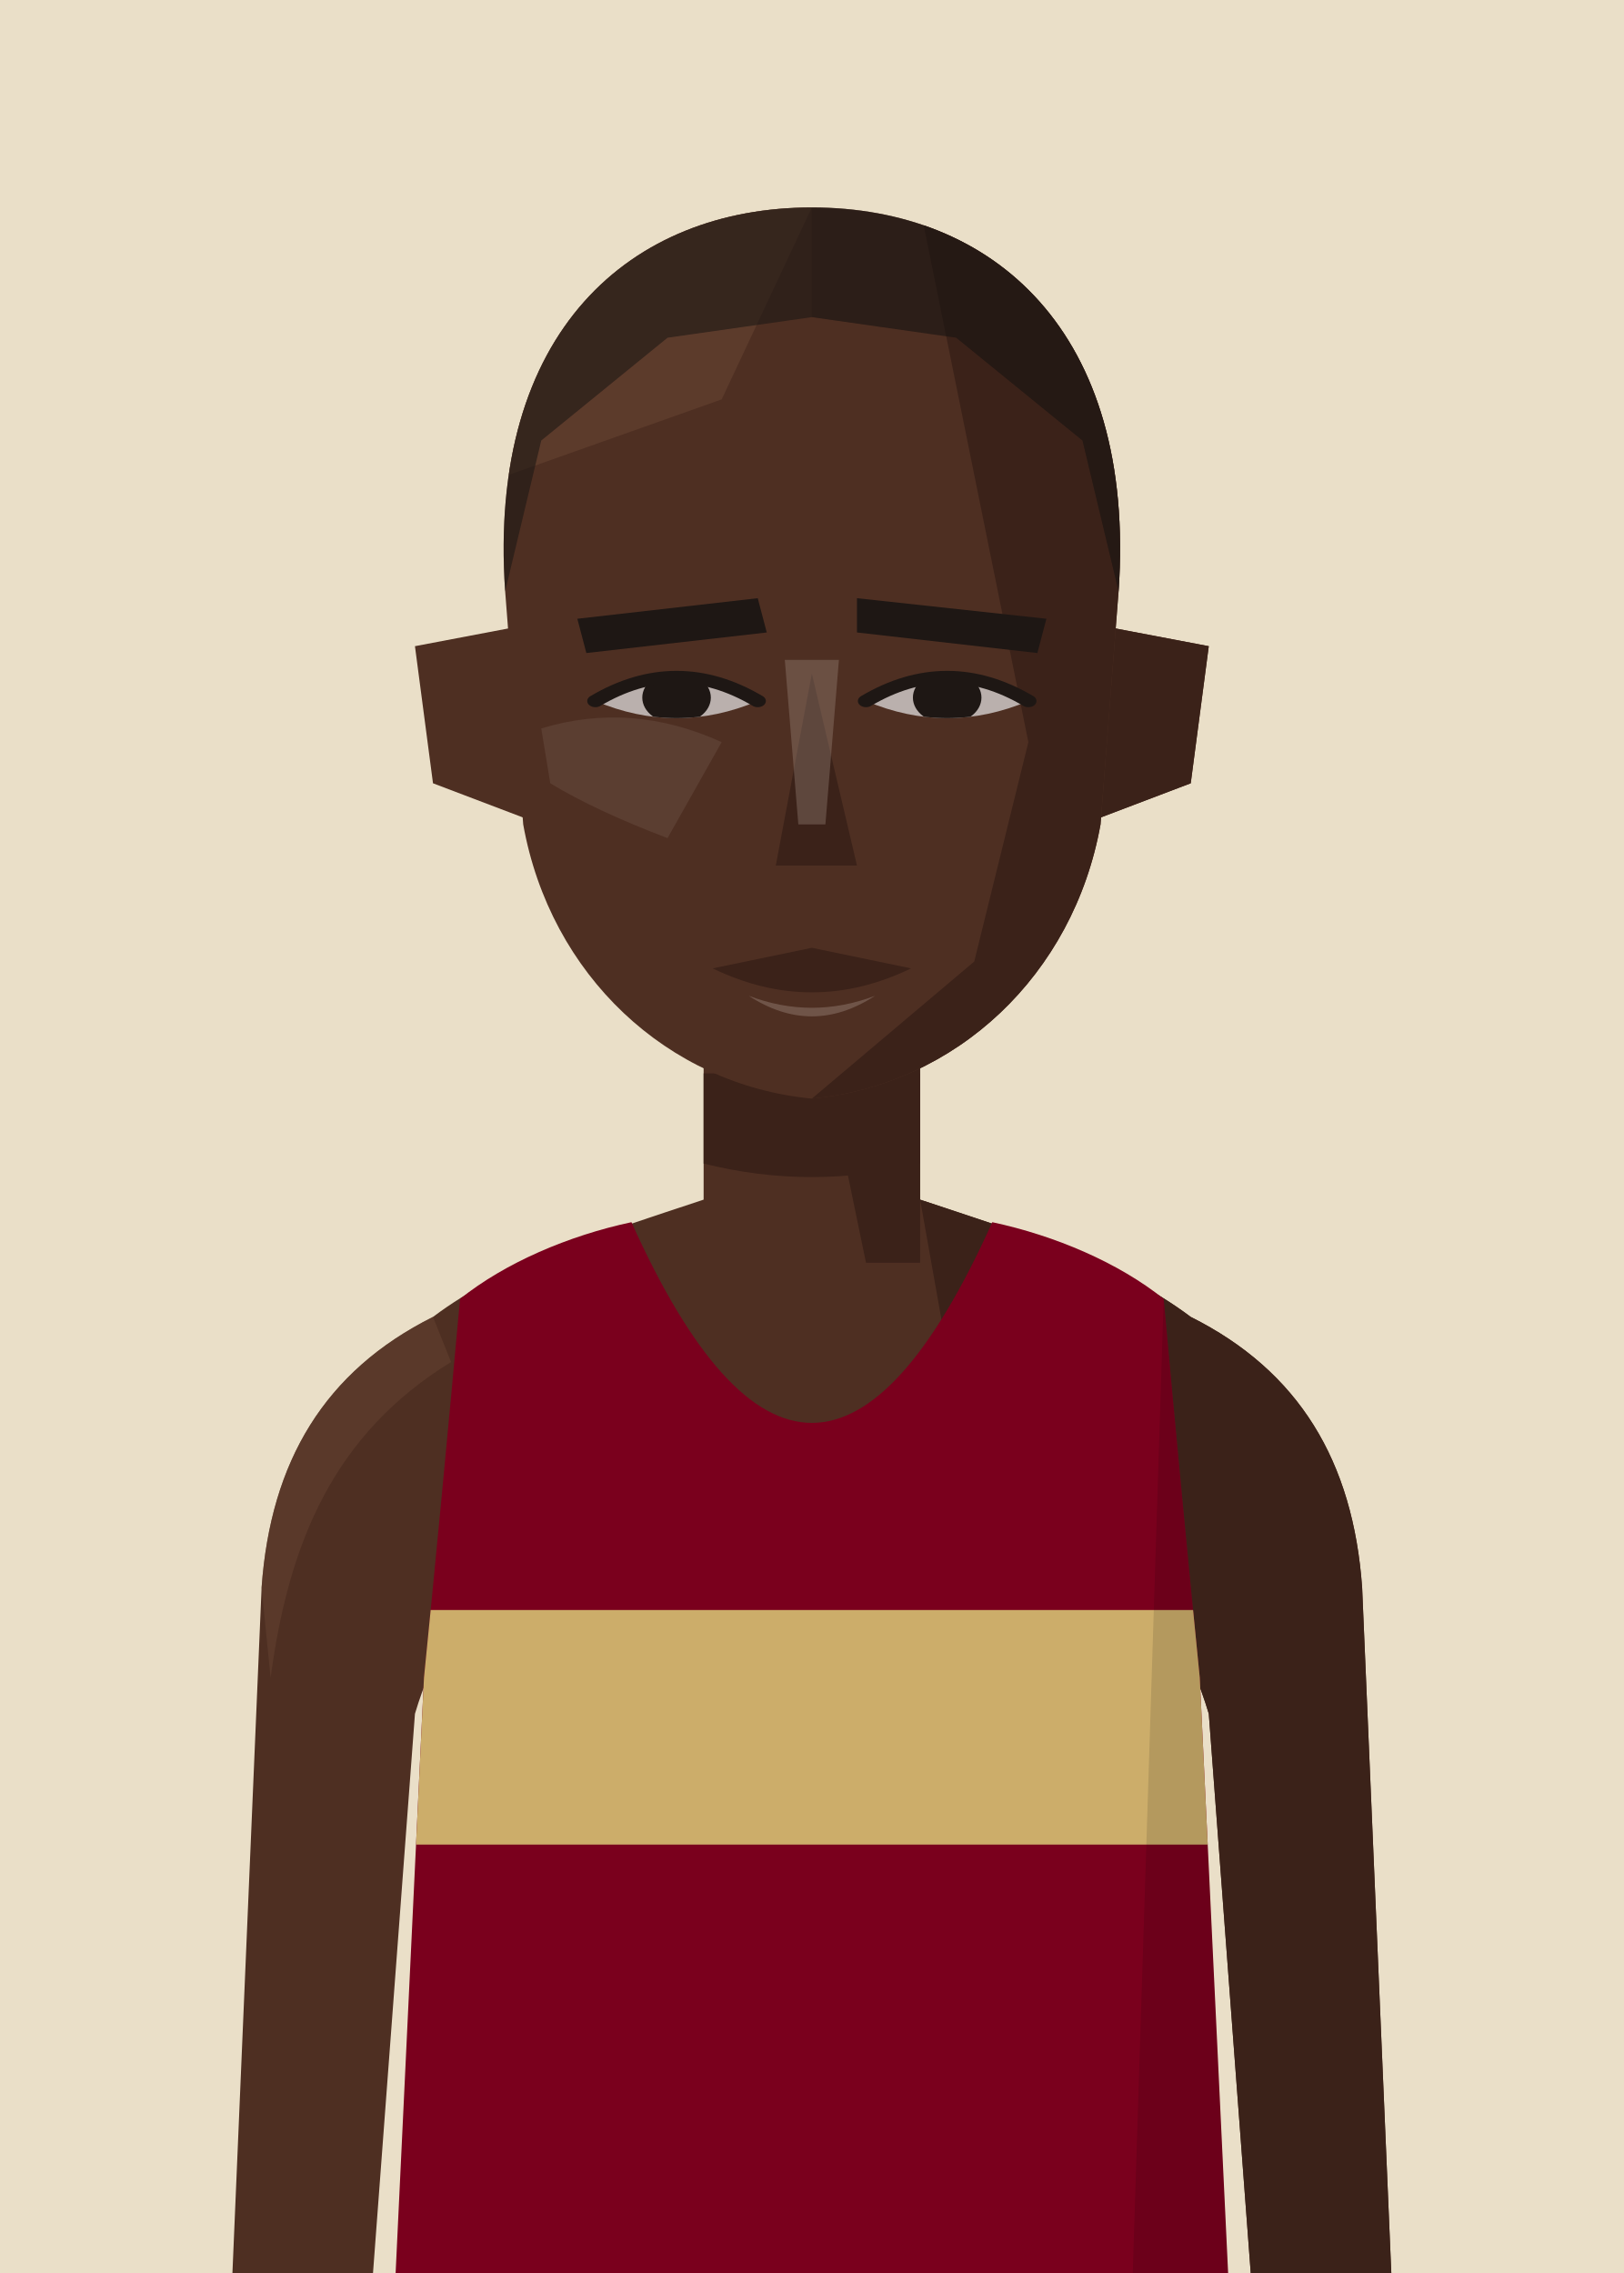
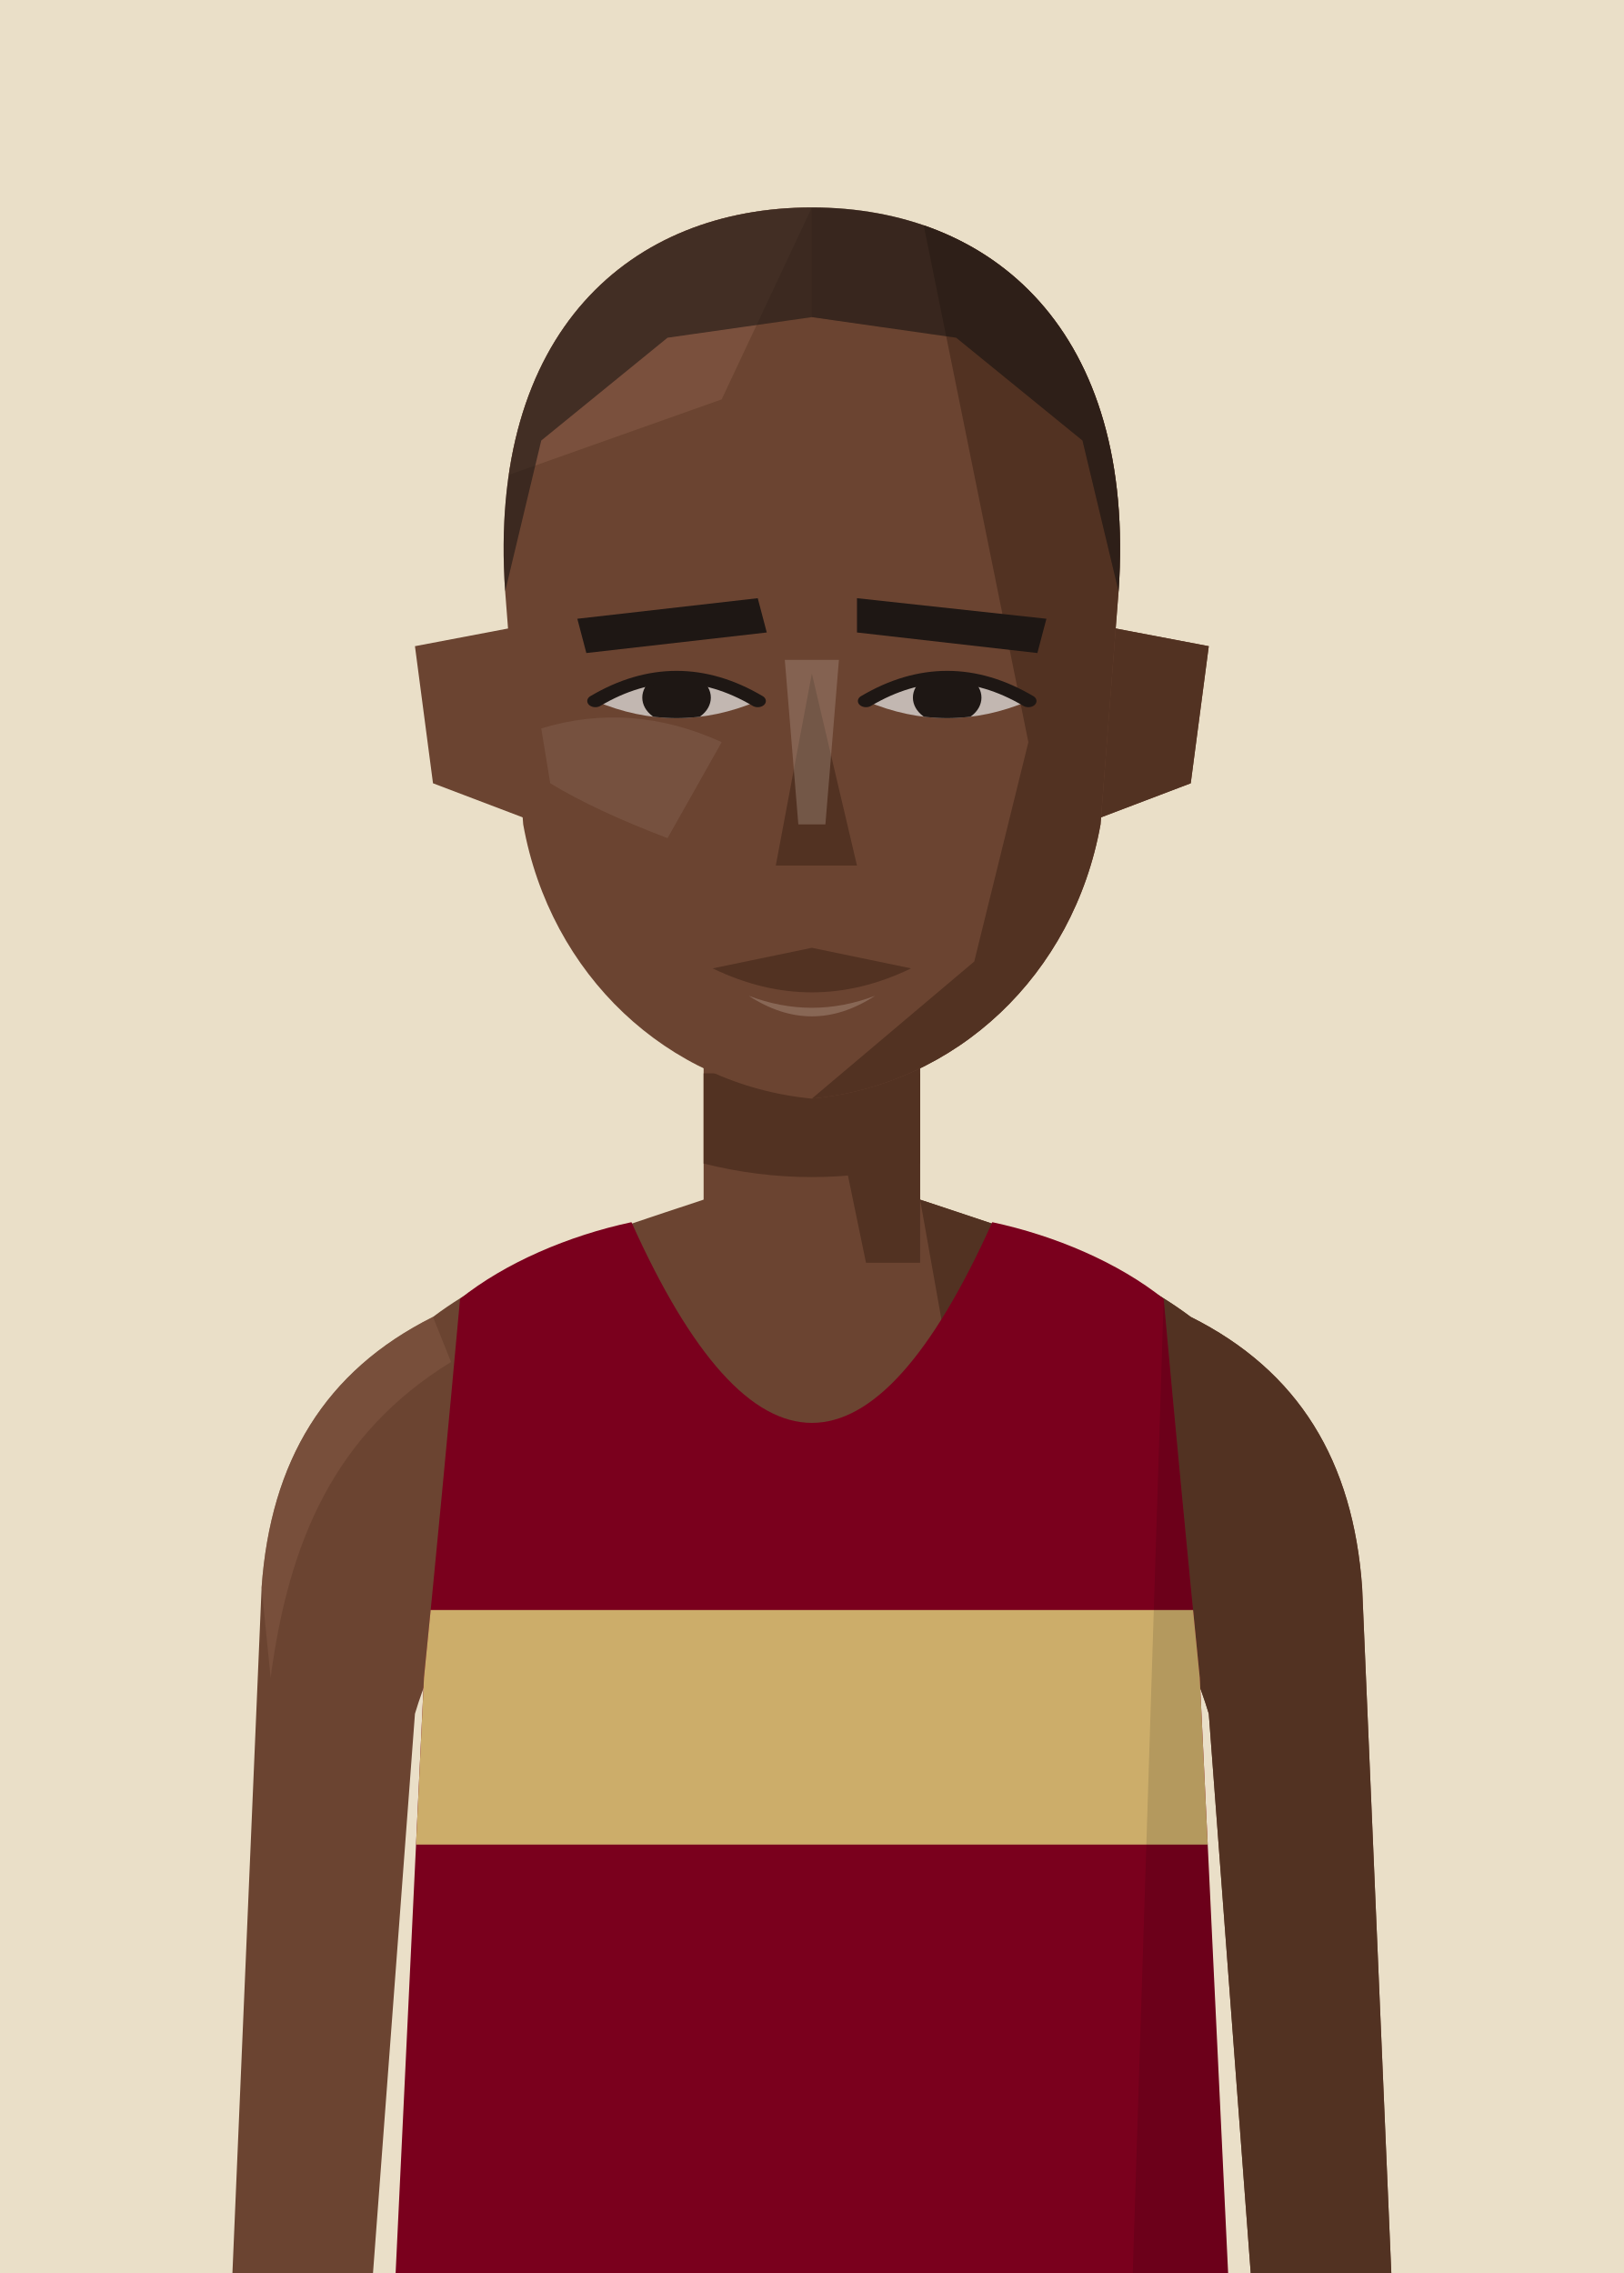
<svg xmlns="http://www.w3.org/2000/svg" viewBox="10 20 180 252">
  <defs>
    <clipPath id="vf">
      <path d="M53,330 L57,246 Q59,226 61,204 C66,200 73,197 80,195.5 Q100,240 120,195.5 C127,197 134,200 139,204 Q141,226 143,246 L147,330 Z" />
    </clipPath>
    <clipPath id="hf">
      <path d="M66,96 C64,58 80,40 100,40 C120,40 136,58 134,96 L132,130 C129,152 116,168 100,170 C84,168 71,152 68,130 Z" />
    </clipPath>
    <clipPath id="rf">
      <rect x="100" y="0" width="100" height="300" />
    </clipPath>
    <clipPath id="ef">
      <path d="M76,112 Q85,105 94,112 Q85,117 76,112 Z" />
      <path d="M106,112 Q115,105 124,112 Q115,117 106,112 Z" />
    </clipPath>
    <clipPath id="cf">
      <rect x="0" y="92" width="200" height="300" />
    </clipPath>
  </defs>
  <rect width="200" height="280" fill="#EADFC8" />
  <g transform="translate(0,-40)">
-     <rect x="88" y="171" width="24" height="37" fill="#4E2F22" />
-     <path d="M88,193 C76,197 66,200 58,206 C46,212 40,222 39,236 L35,330 L50,330 L56,250 Q59,240 64,238 L136,238 Q141,240 144,250 L150,330 L165,330 L161,236 C160,222 154,212 142,206 C134,200 124,197 112,193" fill="#4E2F22" />
-     <g fill="#3B2219">
+     <rect x="88" y="171" width="24" height="37" fill="#6B4431" />
+     <path d="M88,193 C76,197 66,200 58,206 C46,212 40,222 39,236 L35,330 L50,330 L56,250 Q59,240 64,238 L136,238 Q141,240 144,250 L150,330 L165,330 L161,236 C160,222 154,212 142,206 C134,200 124,197 112,193" fill="#6B4431" />
+     <g fill="#523222">
      <path d="M112,193 C124,197 134,200 142,206 C154,212 160,222 161,236 L165,330 L150,330 L144,250 Q141,240 136,238 L120,238 Z" />
-       <path d="M58,206 C46,212 40,222 39,236 L40,246 C42,231 47,219 60,211 Z" fill="#62402F" opacity=".6" />
+       <path d="M58,206 C46,212 40,222 39,236 L40,246 C42,231 47,219 60,211 Z" fill="#805641" opacity=".6" />
      <polygon points="100,171 112,171 112,200 106,200" />
      <path d="M88,179 L112,179 L112,189 Q100,192 88,189 Z" />
    </g>
    <g transform="translate(0,83) scale(1,0.76) translate(0,-40)">
-       <g fill="#4E2F22">
+       <g fill="#6B4431">
        <path d="M72,100 L56,104 L58,124 L74,132 Z" />
        <path d="M128,100 L144,104 L142,124 L126,132 Z" />
-         <path d="M128,100 L144,104 L142,124 L126,132 Z" fill="#3B2219" />
+         <path d="M128,100 L144,104 L142,124 L126,132 Z" fill="#523222" />
        <path d="M66,96 C64,58 80,40 100,40 C120,40 136,58 134,96 L132,130 C129,152 116,168 100,170 C84,168 71,152 68,130 Z" />
      </g>
      <g clip-path="url(#hf)">
-         <polygon points="112,40 140,40 140,180 100,180 100,170 118,150 124,118 120,92" fill="#3B2219" />
-         <polygon points="60,40 100,40 90,68 60,82" fill="#62402F" opacity=".7" />
+         <polygon points="112,40 140,40 140,180 100,180 100,170 118,150 124,118 120,92" fill="#523222" />
+         <polygon points="60,40 100,40 90,68 60,82" fill="#805641" opacity=".7" />
      </g>
      <g fill="#1E1714">
        <polygon points="74,100 94,97 95,102 75,105" />
        <polygon points="105,97 126,100 125,105 105,102" />
      </g>
-       <g fill="#BAB0AD">
+       <g fill="#C2B7B1">
        <path d="M76,112 Q85,105 94,112 Q85,117 76,112 Z" />
        <path d="M106,112 Q115,105 124,112 Q115,117 106,112 Z" />
      </g>
      <g clip-path="url(#ef)" fill="#1E1714">
        <circle cx="85" cy="111.5" r="3.8" />
        <circle cx="115" cy="111.5" r="3.8" />
      </g>
      <g fill="none" stroke="#1E1714" stroke-width="1.8" stroke-linecap="round">
        <path d="M76,112 Q85,105 94,112" />
        <path d="M106,112 Q115,105 124,112" />
      </g>
-       <polygon points="100,108 105,136 96,136" fill="#3B2219" />
-       <path d="M89,151 L100,148 L111,151 Q100,158 89,151 Z" fill="#3B2219" />
-       <g fill="#A18C82" clip-path="url(#hf)">
+       <polygon points="100,108 105,136 96,136" fill="#523222" />
+       <path d="M89,151 L100,148 L111,151 Q100,158 89,151 Z" fill="#523222" />
+       <g fill="#B39A8D" clip-path="url(#hf)">
        <path d="M97,106 L103,106 L101.5,130 L98.5,130 Z" opacity=".35" />
        <path d="M70,116 Q80,112 90,118 L84,132 Q76,128 71,124 Z" opacity=".16" />
        <path d="M93,155 Q100,158.5 107,155 Q100,161 93,155 Z" opacity=".4" />
      </g>
      <g fill="#1C1714" opacity=".6">
        <path d="M66,96 C64,58 80,40 100,40 C120,40 136,58 134,96 L130,74 L116,59 L100,56 L84,59 L70,74 Z" />
        <g clip-path="url(#rf)" fill="#000" opacity=".22">
          <path d="M66,96 C64,58 80,40 100,40 C120,40 136,58 134,96 L130,74 L116,59 L100,56 L84,59 L70,74 Z" />
        </g>
      </g>
    </g>
    <g clip-path="url(#vf)">
      <path d="M53,330 L57,246 Q59,226 61,204 C66,200 73,197 80,195.5 Q100,240 120,195.5 C127,197 134,200 139,204 Q141,226 143,246 L147,330 Z" fill="#7A001D" />
      <g transform="matrix(6.2857 0 0 6.5 37.14 193)">
        <rect x="0" y="7" width="20" height="4" fill="#CCAD6A" />
      </g>
      <path d="M139,204 Q141,226 143,246 L147,330 L135,330 Z" fill="#000" opacity="0.12" />
    </g>
  </g>
</svg>
